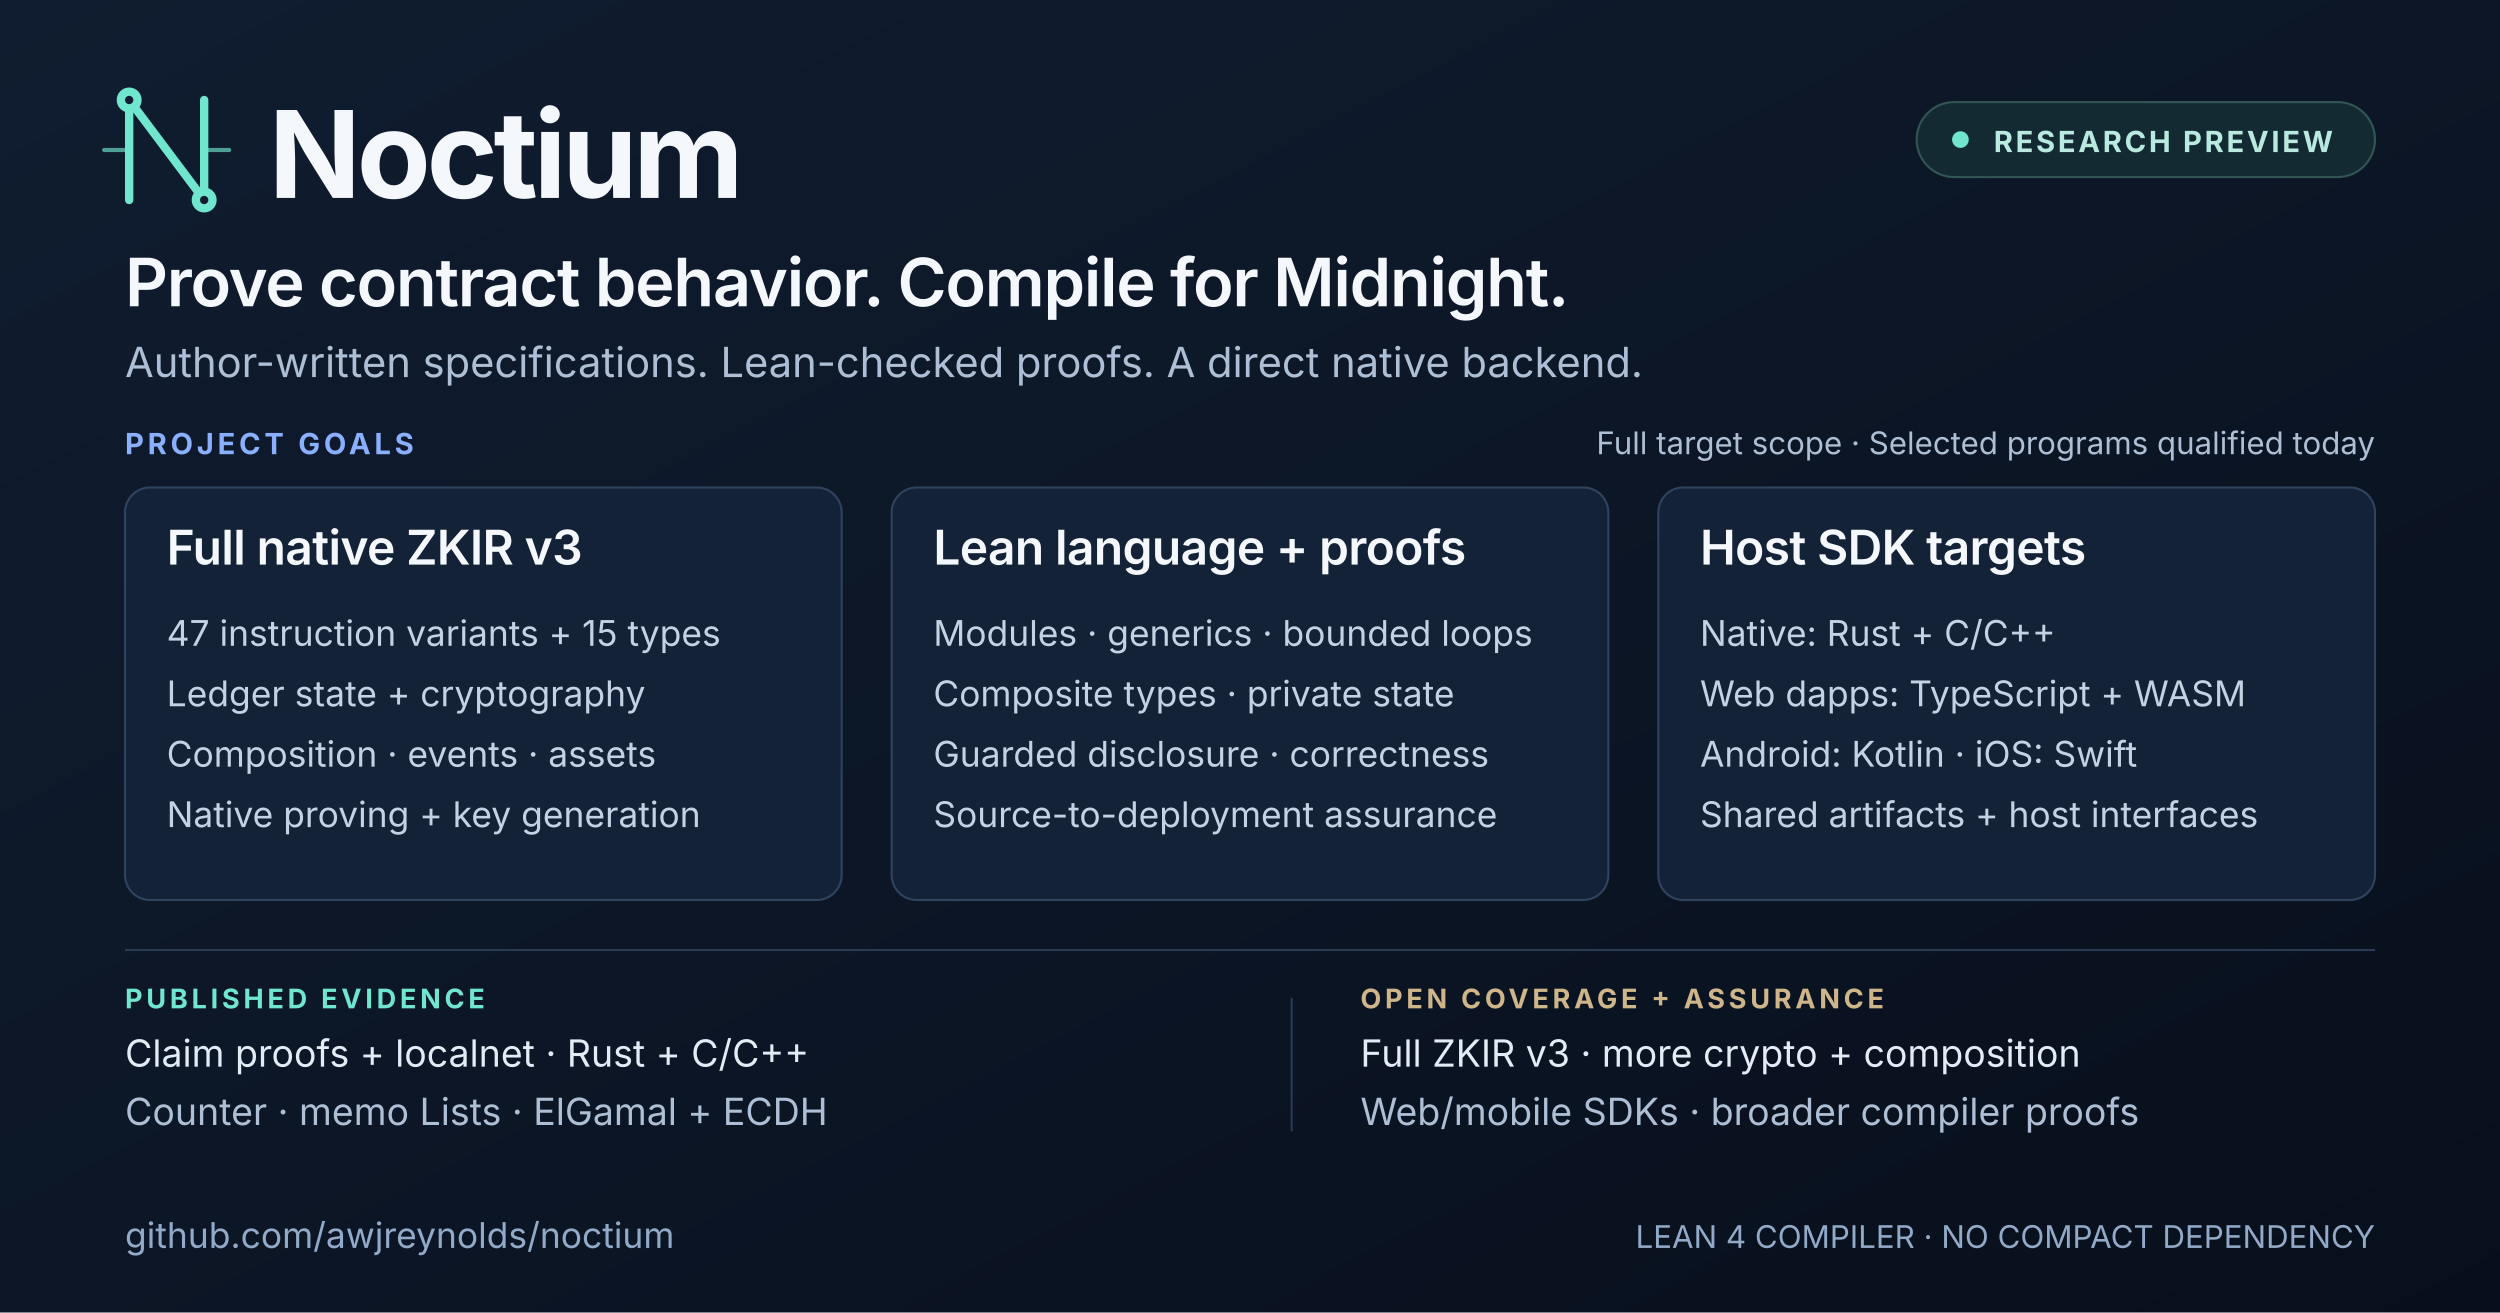
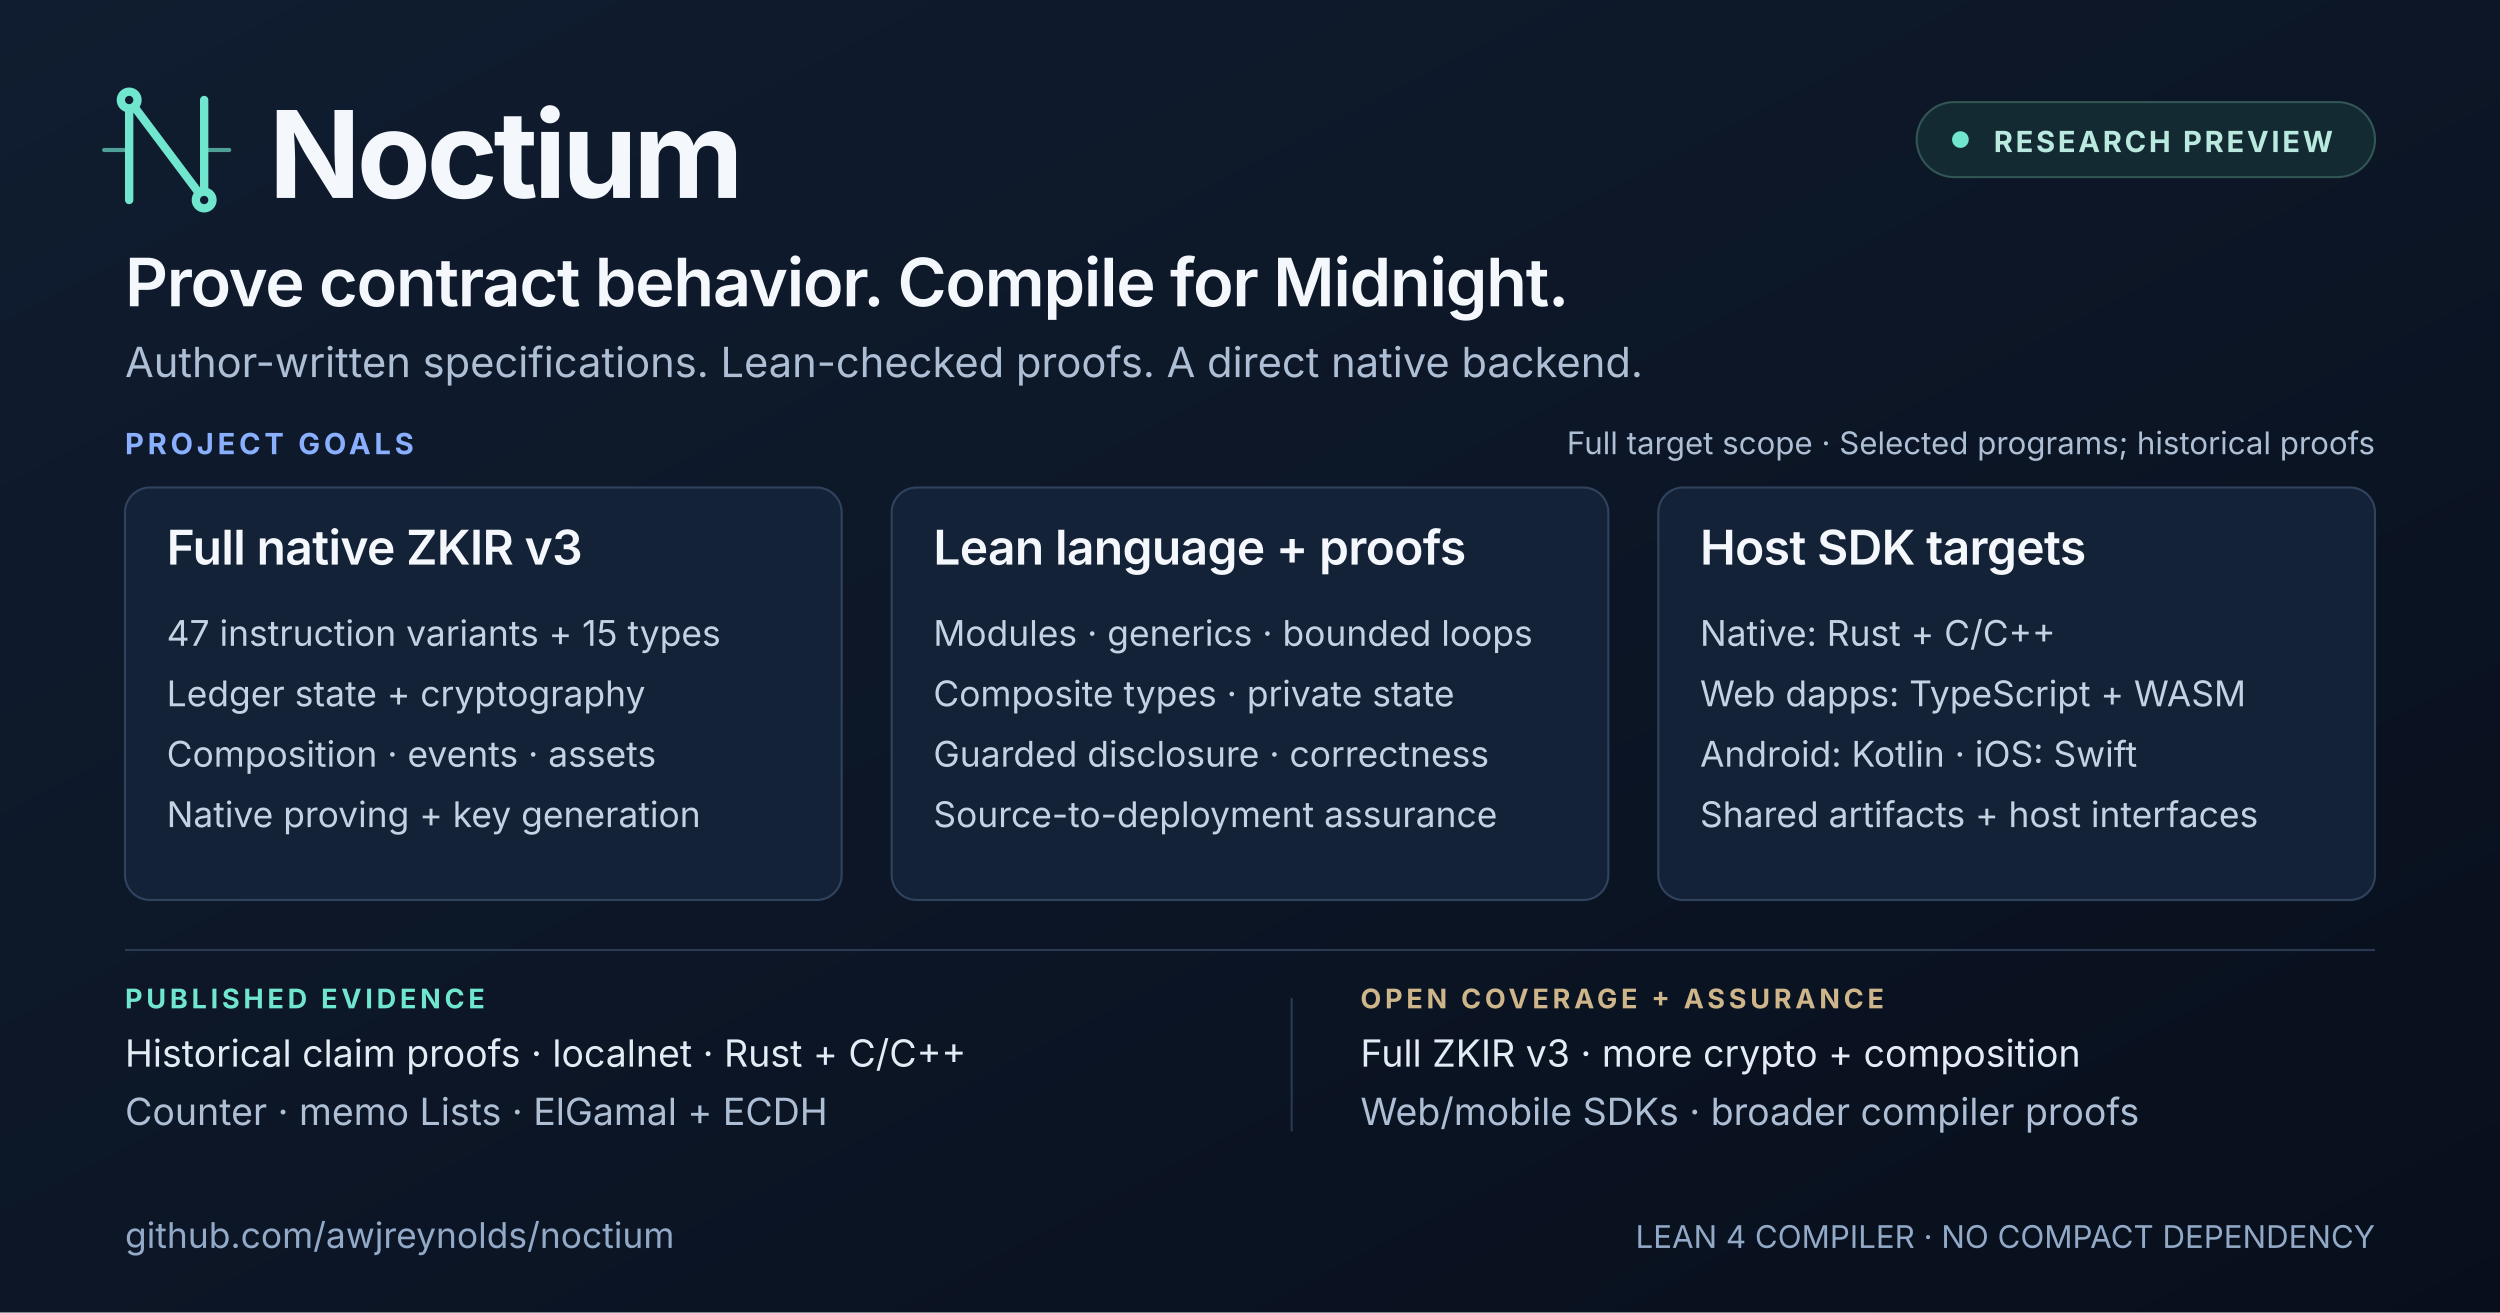
<svg xmlns="http://www.w3.org/2000/svg" width="1200" height="630" viewBox="0 0 1200 630" role="img" aria-labelledby="title description">
  <defs>
    <linearGradient id="background" x1="0" y1="0" x2="1" y2="1">
      <stop offset="0" stop-color="#101D30" />
      <stop offset="1" stop-color="#080F1C" />
    </linearGradient>
    <linearGradient id="accent" x1="0" y1="0" x2="1" y2="0">
      <stop offset="0" stop-color="#70E6CF" />
      <stop offset="1" stop-color="#8BAFFF" />
    </linearGradient>
  </defs>
  <rect width="1200" height="630" fill="url(#background)" />
  <path d="M0 2H1200" stroke="url(#accent)" stroke-width="4" />
  <g stroke="#70E6CF" stroke-width="4" fill="none" stroke-linecap="round" stroke-linejoin="round">
    <path d="M62 96V48L98 96V48" />
    <path d="M50 72H62M98 72H110" stroke-width="2" opacity="0.65" />
    <circle cx="62" cy="48" r="4" fill="#101D30" />
    <circle cx="98" cy="96" r="4" fill="#101D30" />
  </g>
  <g font-family="Inter, Arial, Helvetica, sans-serif">
    <text x="129" y="95" fill="#F4F7FC" font-size="58" font-weight="700" letter-spacing="-2">Noctium</text>
    <rect x="920" y="49" width="220" height="36" rx="18" fill="#142A32" stroke="#315654" />
    <circle cx="941" cy="67" r="4" fill="#70E6CF" />
    <text x="957" y="73" fill="#B9E9DF" font-size="14" font-weight="700" letter-spacing="1.3">RESEARCH PREVIEW</text>
    <text x="60" y="147" fill="#F4F7FC" font-size="32" font-weight="600" letter-spacing="-0.6">Prove contract behavior. Compile for Midnight.</text>
    <text x="60" y="181" fill="#AEBFD5" font-size="20">Author-written specifications. Lean-checked proofs. A direct native backend.</text>
    <text x="60" y="218" fill="#8BAFFF" font-size="14" font-weight="700" letter-spacing="1.8">PROJECT GOALS</text>
-     <text x="1140" y="218" fill="#AEBFD5" font-size="15" text-anchor="end">Full target scope · Selected programs qualified today</text>
+     <text x="1140" y="218" fill="#AEBFD5" font-size="15" text-anchor="end">Full target scope · Selected programs; historical proofs</text>
    <g fill="#132236" stroke="#30435E">
      <rect x="60" y="234" width="344" height="198" rx="12" />
      <rect x="428" y="234" width="344" height="198" rx="12" />
      <rect x="796" y="234" width="344" height="198" rx="12" />
    </g>
    <g fill="#F4F7FC" font-size="23" font-weight="600" letter-spacing="-0.3">
      <text x="80" y="271">Full native ZKIR v3</text>
      <text x="448" y="271">Lean language + proofs</text>
      <text x="816" y="271">Host SDK targets</text>
    </g>
    <g fill="#C5D2E4" font-size="17">
      <text x="80" y="310">47 instruction variants + 15 types</text>
      <text x="80" y="339">Ledger state + cryptography</text>
      <text x="80" y="368">Composition · events · assets</text>
      <text x="80" y="397">Native proving + key generation</text>
      <text x="448" y="310">Modules · generics · bounded loops</text>
      <text x="448" y="339">Composite types · private state</text>
      <text x="448" y="368">Guarded disclosure · correctness</text>
      <text x="448" y="397">Source-to-deployment assurance</text>
      <text x="816" y="310">Native: Rust + C/C++</text>
      <text x="816" y="339">Web dapps: TypeScript + WASM</text>
      <text x="816" y="368">Android: Kotlin · iOS: Swift</text>
      <text x="816" y="397">Shared artifacts + host interfaces</text>
    </g>
    <path d="M60 456H1140" stroke="#293A52" />
    <text x="60" y="484" fill="#70E6CF" font-size="13" font-weight="700" letter-spacing="1.8">PUBLISHED EVIDENCE</text>
-     <text x="60" y="512" fill="#E3EBF5" font-size="18">Claim proofs + localnet · Rust + C/C++</text>
+     <text x="60" y="512" fill="#E3EBF5" font-size="18">Historical claim proofs · localnet · Rust + C/C++</text>
    <text x="60" y="540" fill="#AEBFD5" font-size="18">Counter · memo Lists · ElGamal + ECDH</text>
    <path d="M620 479V543" stroke="#293A52" />
    <text x="653" y="484" fill="#CFB58A" font-size="13" font-weight="700" letter-spacing="1.8">OPEN COVERAGE + ASSURANCE</text>
    <text x="653" y="512" fill="#E3EBF5" font-size="18">Full ZKIR v3 · more crypto + composition</text>
    <text x="653" y="540" fill="#AEBFD5" font-size="18">Web/mobile SDKs · broader compiler proofs</text>
    <text x="60" y="599" fill="#92A9C7" font-size="17">github.com/awjreynolds/noctium</text>
    <text x="1140" y="599" fill="#92A9C7" font-size="15" text-anchor="end">LEAN 4 COMPILER · NO COMPACT DEPENDENCY</text>
  </g>
</svg>
